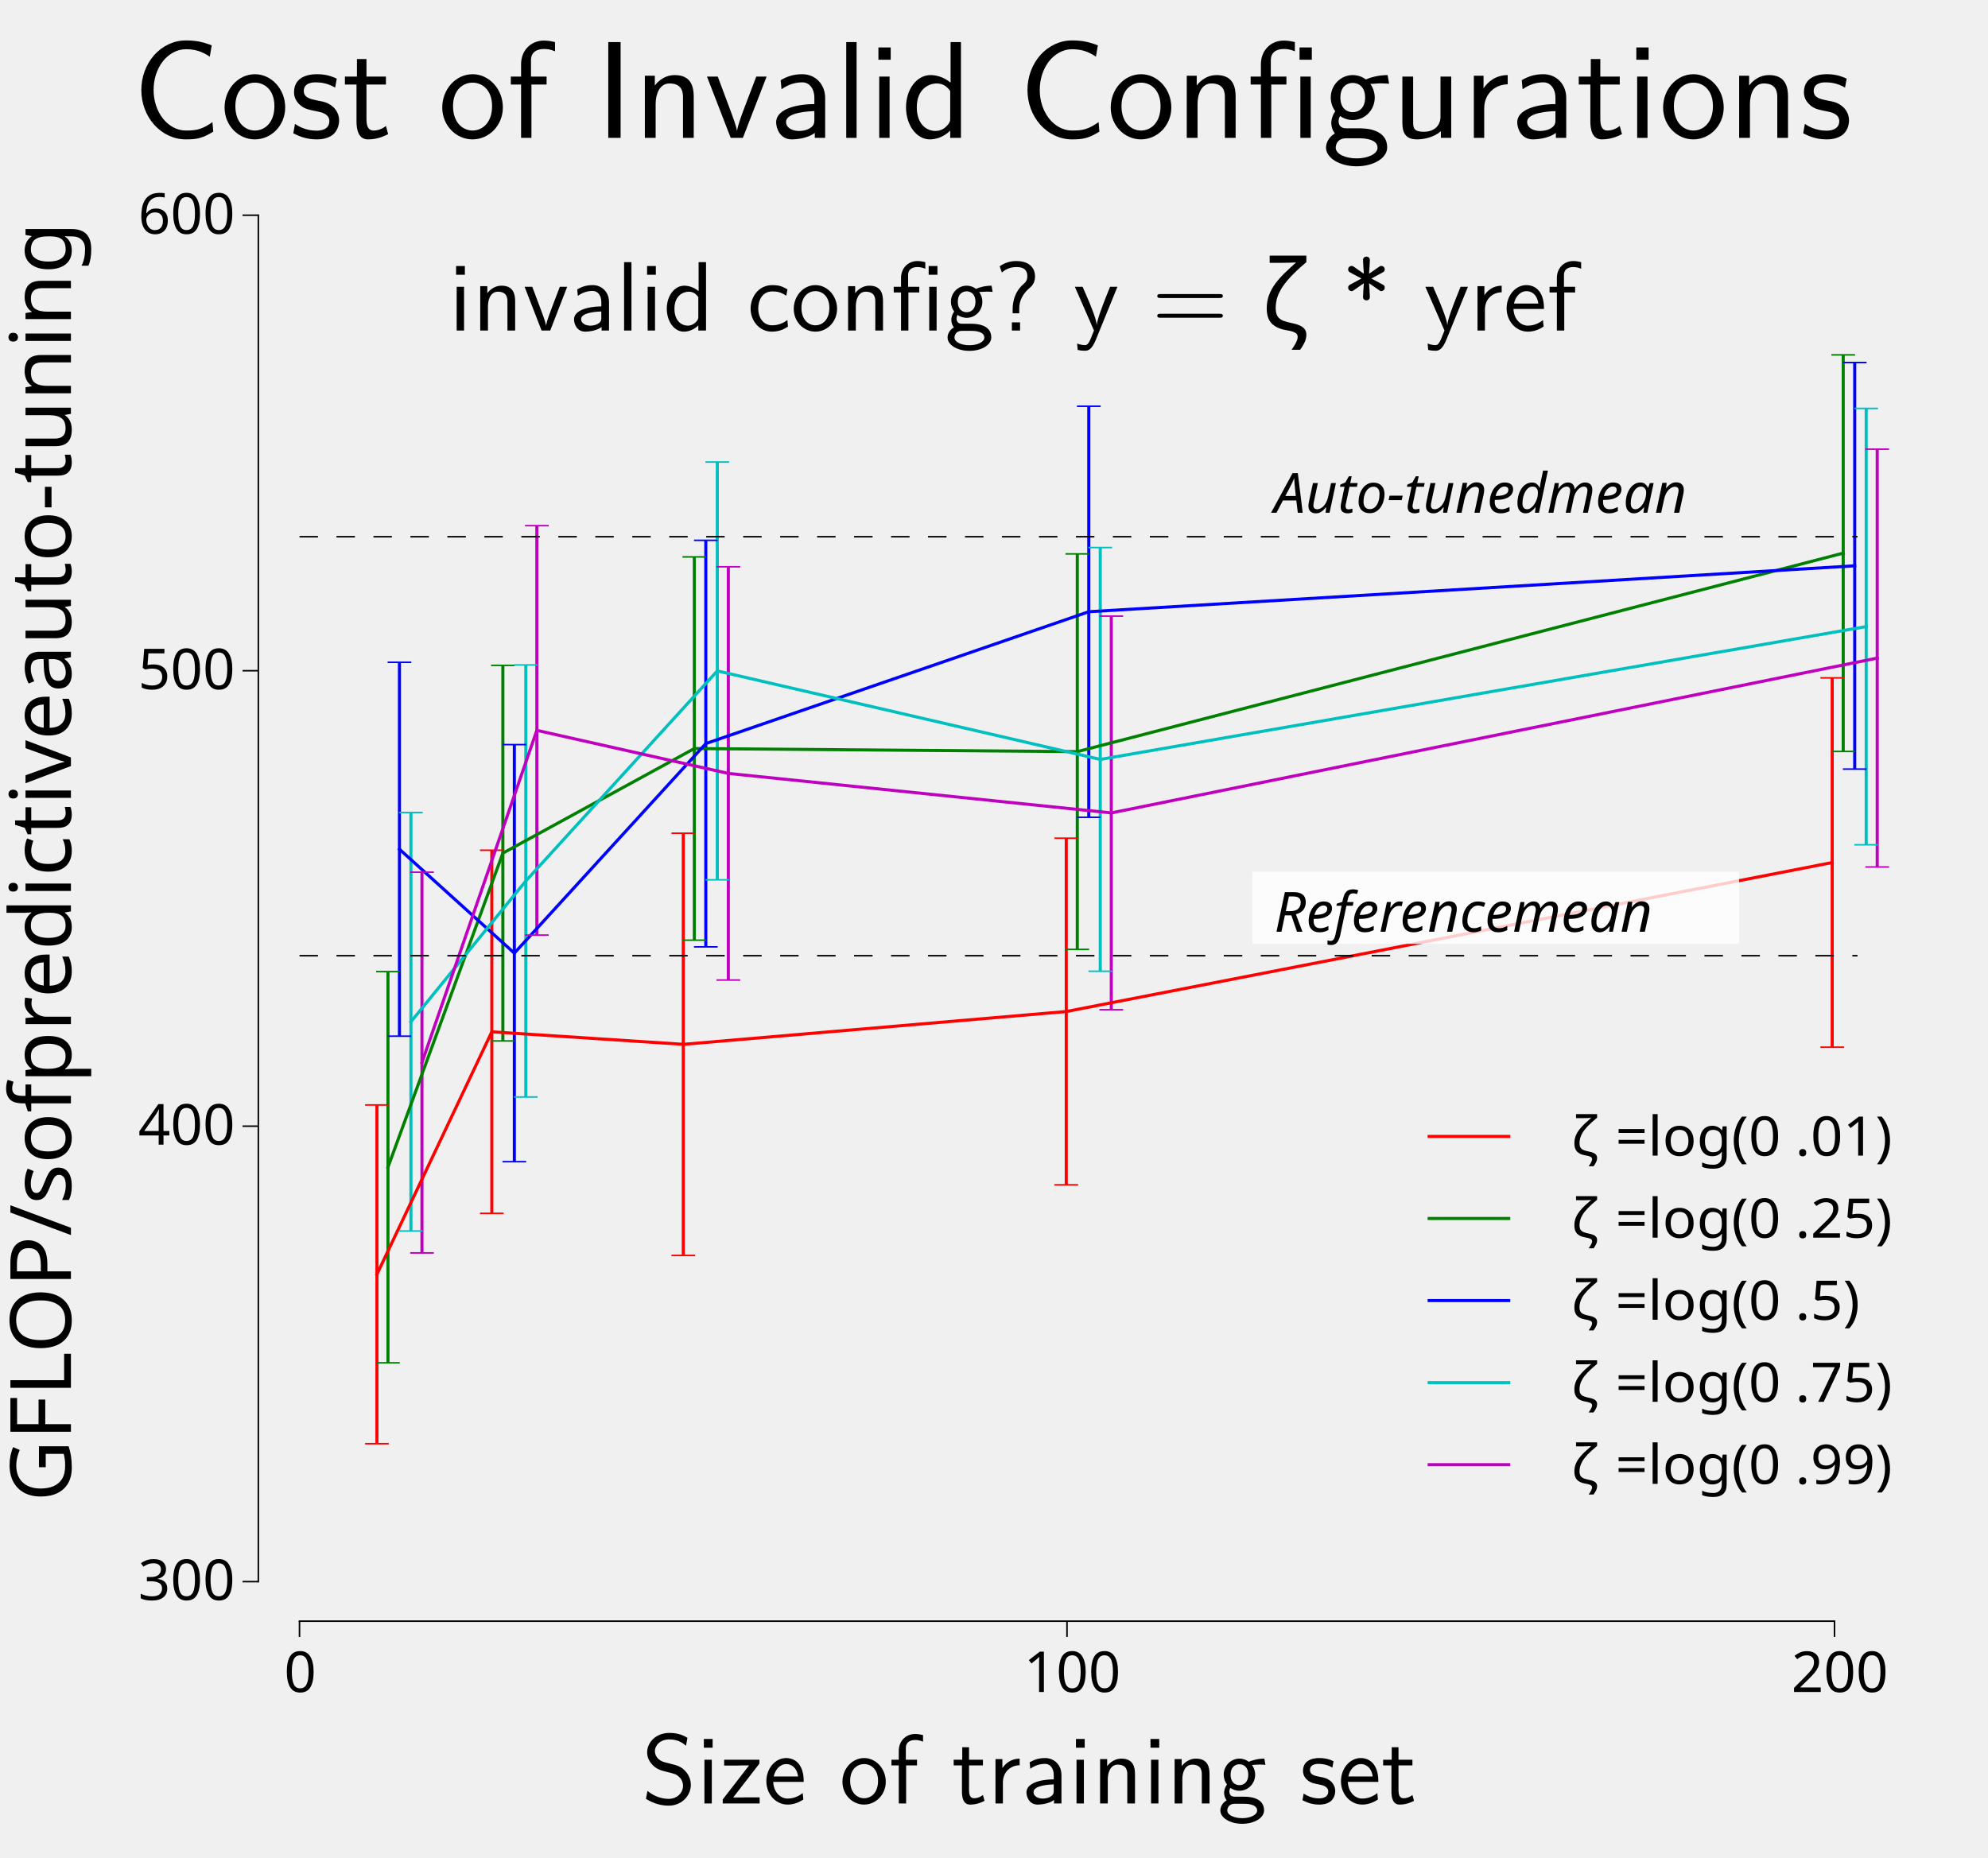
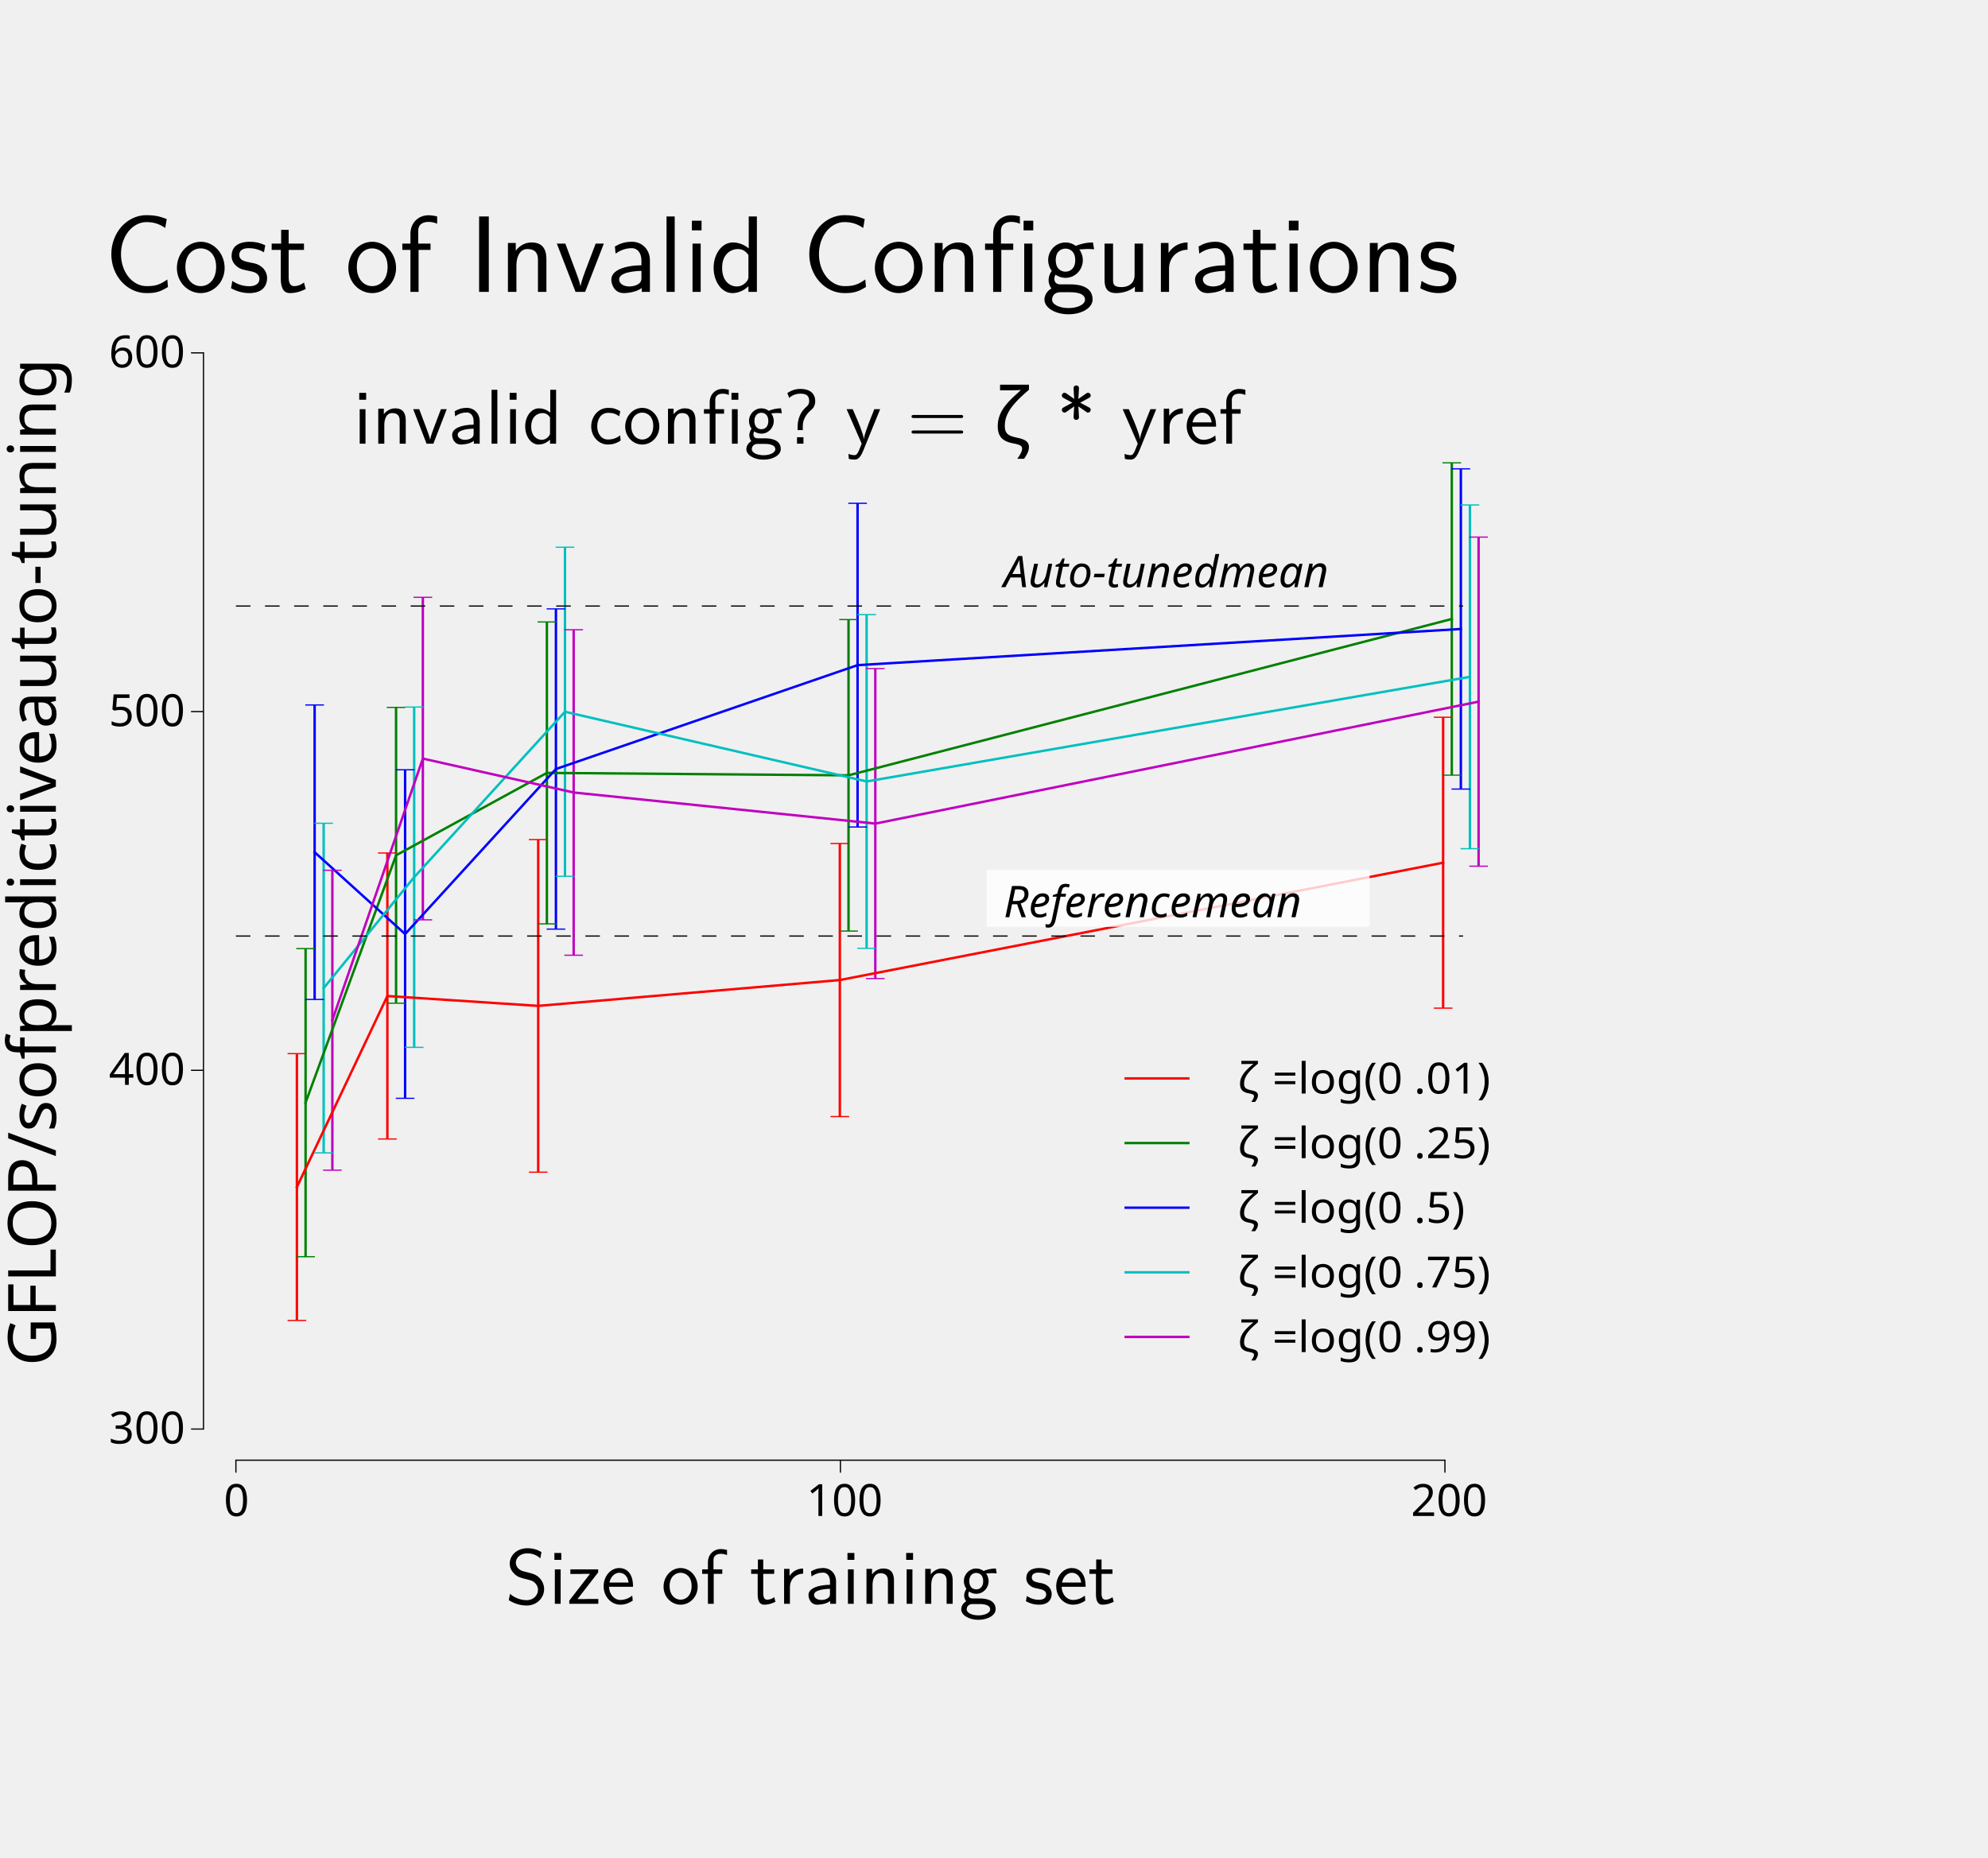
- <svg xmlns="http://www.w3.org/2000/svg" id="svg2" version="1.1" width="806.55" height="753.685" xml:space="preserve">
+ <svg xmlns="http://www.w3.org/2000/svg" id="svg2" version="1.1" width="806.55" height="753.685" viewBox="0 0 1024 768" xml:space="preserve">
  <defs id="defs6">
    <clipPath clipPathUnits="userSpaceOnUse" id="clipPath436">
      <path d="m 0,602.948 645.24,0 L 645.24,0 0,0 0,602.948 z" id="path438" />
    </clipPath>
    <clipPath clipPathUnits="userSpaceOnUse" id="clipPath484">
      <path d="m 0,602.948 645.24,0 L 645.24,0 0,0 0,602.948 z" id="path486" />
    </clipPath>
    <clipPath clipPathUnits="userSpaceOnUse" id="clipPath540">
      <path d="m 0,602.948 645.24,0 L 645.24,0 0,0 0,602.948 z" id="path542" />
    </clipPath>
    <clipPath clipPathUnits="userSpaceOnUse" id="clipPath548">
      <path d="m 406.463,347.176 158,0 0,-23.499 -158,0 0,23.499 z" id="path550" />
    </clipPath>
    <clipPath clipPathUnits="userSpaceOnUse" id="clipPath566">
      <path d="m 0,602.948 645.24,0 L 645.24,0 0,0 0,602.948 z" id="path568" />
    </clipPath>
  </defs>
  <g id="g10" transform="matrix(1.25,0,0,-1.25,0,753.685)">
    <g id="g12" transform="translate(122.3394,134.2756)">
      <path d="M 0,0 0,109.962" style="fill:none;stroke:#ff0000;stroke-width:1;stroke-linecap:butt;stroke-linejoin:round;stroke-miterlimit:10;stroke-opacity:1;stroke-dasharray:none" id="path14" />
    </g>
    <g id="g16" transform="translate(159.6279,209.048)">
      <path d="M 0,0 0,117.883" style="fill:none;stroke:#ff0000;stroke-width:1;stroke-linecap:butt;stroke-linejoin:round;stroke-miterlimit:10;stroke-opacity:1;stroke-dasharray:none" id="path18" />
    </g>
    <g id="g20" transform="translate(221.7773,195.3811)">
      <path d="M 0,0 0,137.075" style="fill:none;stroke:#ff0000;stroke-width:1;stroke-linecap:butt;stroke-linejoin:round;stroke-miterlimit:10;stroke-opacity:1;stroke-dasharray:none" id="path22" />
    </g>
    <g id="g24" transform="translate(346.0752,218.3)">
      <path d="M 0,0 0,112.542" style="fill:none;stroke:#ff0000;stroke-width:1;stroke-linecap:butt;stroke-linejoin:round;stroke-miterlimit:10;stroke-opacity:1;stroke-dasharray:none" id="path26" />
    </g>
    <g id="g28" transform="translate(594.668,262.9865)">
      <path d="M 0,0 0,119.894" style="fill:none;stroke:#ff0000;stroke-width:1;stroke-linecap:butt;stroke-linejoin:round;stroke-miterlimit:10;stroke-opacity:1;stroke-dasharray:none" id="path30" />
    </g>
    <g id="g32" transform="translate(125.9194,160.5334)">
      <path d="M 0,0 0,126.995" style="fill:none;stroke:#008000;stroke-width:1;stroke-linecap:butt;stroke-linejoin:round;stroke-miterlimit:10;stroke-opacity:1;stroke-dasharray:none" id="path34" />
    </g>
    <g id="g36" transform="translate(163.209,265.0217)">
      <path d="M 0,0 0,121.922" style="fill:none;stroke:#008000;stroke-width:1;stroke-linecap:butt;stroke-linejoin:round;stroke-miterlimit:10;stroke-opacity:1;stroke-dasharray:none" id="path38" />
    </g>
    <g id="g40" transform="translate(225.3555,297.7287)">
      <path d="M 0,0 0,124.432" style="fill:none;stroke:#008000;stroke-width:1;stroke-linecap:butt;stroke-linejoin:round;stroke-miterlimit:10;stroke-opacity:1;stroke-dasharray:none" id="path42" />
    </g>
    <g id="g44" transform="translate(349.6533,294.7463)">
      <path d="M 0,0 0,128.392" style="fill:none;stroke:#008000;stroke-width:1;stroke-linecap:butt;stroke-linejoin:round;stroke-miterlimit:10;stroke-opacity:1;stroke-dasharray:none" id="path46" />
    </g>
    <g id="g48" transform="translate(598.248,359.0119)">
      <path d="M 0,0 0,128.737" style="fill:none;stroke:#008000;stroke-width:1;stroke-linecap:butt;stroke-linejoin:round;stroke-miterlimit:10;stroke-opacity:1;stroke-dasharray:none" id="path50" />
    </g>
    <g id="g52" transform="translate(129.6499,266.5773)">
      <path d="M 0,0 0,121.365" style="fill:none;stroke:#0000ff;stroke-width:1;stroke-linecap:butt;stroke-linejoin:round;stroke-miterlimit:10;stroke-opacity:1;stroke-dasharray:none" id="path54" />
    </g>
    <g id="g56" transform="translate(166.9365,225.8225)">
      <path d="M 0,0 0,135.405" style="fill:none;stroke:#0000ff;stroke-width:1;stroke-linecap:butt;stroke-linejoin:round;stroke-miterlimit:10;stroke-opacity:1;stroke-dasharray:none" id="path58" />
    </g>
    <g id="g60" transform="translate(229.085,295.5676)">
      <path d="M 0,0 0,131.976" style="fill:none;stroke:#0000ff;stroke-width:1;stroke-linecap:butt;stroke-linejoin:round;stroke-miterlimit:10;stroke-opacity:1;stroke-dasharray:none" id="path62" />
    </g>
    <g id="g64" transform="translate(353.3828,337.6398)">
      <path d="M 0,0 0,133.437" style="fill:none;stroke:#0000ff;stroke-width:1;stroke-linecap:butt;stroke-linejoin:round;stroke-miterlimit:10;stroke-opacity:1;stroke-dasharray:none" id="path66" />
    </g>
    <g id="g68" transform="translate(601.9785,353.2727)">
      <path d="M 0,0 0,131.986" style="fill:none;stroke:#0000ff;stroke-width:1;stroke-linecap:butt;stroke-linejoin:round;stroke-miterlimit:10;stroke-opacity:1;stroke-dasharray:none" id="path70" />
    </g>
    <g id="g72" transform="translate(133.3755,203.3234)">
      <path d="M 0,0 0,135.856" style="fill:none;stroke:#00bfbf;stroke-width:1;stroke-linecap:butt;stroke-linejoin:round;stroke-miterlimit:10;stroke-opacity:1;stroke-dasharray:none" id="path74" />
    </g>
    <g id="g76" transform="translate(170.665,246.8313)">
      <path d="M 0,0 0,140.254" style="fill:none;stroke:#00bfbf;stroke-width:1;stroke-linecap:butt;stroke-linejoin:round;stroke-miterlimit:10;stroke-opacity:1;stroke-dasharray:none" id="path78" />
    </g>
    <g id="g80" transform="translate(232.8125,317.3332)">
      <path d="M 0,0 0,135.626" style="fill:none;stroke:#00bfbf;stroke-width:1;stroke-linecap:butt;stroke-linejoin:round;stroke-miterlimit:10;stroke-opacity:1;stroke-dasharray:none" id="path82" />
    </g>
    <g id="g84" transform="translate(357.1113,287.6428)">
      <path d="M 0,0 0,137.553" style="fill:none;stroke:#00bfbf;stroke-width:1;stroke-linecap:butt;stroke-linejoin:round;stroke-miterlimit:10;stroke-opacity:1;stroke-dasharray:none" id="path86" />
    </g>
    <g id="g88" transform="translate(605.707,328.7014)">
      <path d="M 0,0 0,141.669" style="fill:none;stroke:#00bfbf;stroke-width:1;stroke-linecap:butt;stroke-linejoin:round;stroke-miterlimit:10;stroke-opacity:1;stroke-dasharray:none" id="path90" />
    </g>
    <g id="g92" transform="translate(136.9565,196.2063)">
      <path d="M 0,0 0,123.605" style="fill:none;stroke:#bf00bf;stroke-width:1;stroke-linecap:butt;stroke-linejoin:round;stroke-miterlimit:10;stroke-opacity:1;stroke-dasharray:none" id="path94" />
    </g>
    <g id="g96" transform="translate(174.2441,299.385)">
      <path d="M 0,0 0,132.921" style="fill:none;stroke:#bf00bf;stroke-width:1;stroke-linecap:butt;stroke-linejoin:round;stroke-miterlimit:10;stroke-opacity:1;stroke-dasharray:none" id="path98" />
    </g>
    <g id="g100" transform="translate(236.3936,284.7941)">
      <path d="M 0,0 0,134.152" style="fill:none;stroke:#bf00bf;stroke-width:1;stroke-linecap:butt;stroke-linejoin:round;stroke-miterlimit:10;stroke-opacity:1;stroke-dasharray:none" id="path102" />
    </g>
    <g id="g104" transform="translate(360.6924,275.1652)">
      <path d="M 0,0 0,127.771" style="fill:none;stroke:#bf00bf;stroke-width:1;stroke-linecap:butt;stroke-linejoin:round;stroke-miterlimit:10;stroke-opacity:1;stroke-dasharray:none" id="path106" />
    </g>
    <g id="g108" transform="translate(609.2871,321.4934)">
      <path d="M 0,0 0,135.633" style="fill:none;stroke:#bf00bf;stroke-width:1;stroke-linecap:butt;stroke-linejoin:round;stroke-miterlimit:10;stroke-opacity:1;stroke-dasharray:none" id="path110" />
    </g>
    <g id="g112" transform="translate(126.1812,134.2756)">
      <path d="M 0,0 -7.685,0" style="fill:none;stroke:#ff0000;stroke-width:0.5;stroke-linecap:butt;stroke-linejoin:round;stroke-miterlimit:10;stroke-opacity:1;stroke-dasharray:none" id="path114" />
    </g>
    <g id="g116" transform="translate(163.4717,209.048)">
      <path d="M 0,0 -7.687,0" style="fill:none;stroke:#ff0000;stroke-width:0.5;stroke-linecap:butt;stroke-linejoin:round;stroke-miterlimit:10;stroke-opacity:1;stroke-dasharray:none" id="path118" />
    </g>
    <g id="g120" transform="translate(225.6182,195.3811)">
      <path d="M 0,0 -7.684,0" style="fill:none;stroke:#ff0000;stroke-width:0.5;stroke-linecap:butt;stroke-linejoin:round;stroke-miterlimit:10;stroke-opacity:1;stroke-dasharray:none" id="path122" />
    </g>
    <g id="g124" transform="translate(349.917,218.3)">
      <path d="M 0,0 -7.686,0" style="fill:none;stroke:#ff0000;stroke-width:0.5;stroke-linecap:butt;stroke-linejoin:round;stroke-miterlimit:10;stroke-opacity:1;stroke-dasharray:none" id="path126" />
    </g>
    <g id="g128" transform="translate(598.5117,262.9865)">
      <path d="M 0,0 -7.684,0" style="fill:none;stroke:#ff0000;stroke-width:0.5;stroke-linecap:butt;stroke-linejoin:round;stroke-miterlimit:10;stroke-opacity:1;stroke-dasharray:none" id="path130" />
    </g>
    <g id="g132" transform="translate(126.1812,244.2375)">
      <path d="M 0,0 -7.685,0" style="fill:none;stroke:#ff0000;stroke-width:0.5;stroke-linecap:butt;stroke-linejoin:round;stroke-miterlimit:10;stroke-opacity:1;stroke-dasharray:none" id="path134" />
    </g>
    <g id="g136" transform="translate(163.4717,326.9309)">
      <path d="M 0,0 -7.687,0" style="fill:none;stroke:#ff0000;stroke-width:0.5;stroke-linecap:butt;stroke-linejoin:round;stroke-miterlimit:10;stroke-opacity:1;stroke-dasharray:none" id="path138" />
    </g>
    <g id="g140" transform="translate(225.6182,332.4563)">
      <path d="M 0,0 -7.684,0" style="fill:none;stroke:#ff0000;stroke-width:0.5;stroke-linecap:butt;stroke-linejoin:round;stroke-miterlimit:10;stroke-opacity:1;stroke-dasharray:none" id="path142" />
    </g>
    <g id="g144" transform="translate(349.917,330.842)">
      <path d="M 0,0 -7.686,0" style="fill:none;stroke:#ff0000;stroke-width:0.5;stroke-linecap:butt;stroke-linejoin:round;stroke-miterlimit:10;stroke-opacity:1;stroke-dasharray:none" id="path146" />
    </g>
    <g id="g148" transform="translate(598.5117,382.8801)">
      <path d="M 0,0 -7.684,0" style="fill:none;stroke:#ff0000;stroke-width:0.5;stroke-linecap:butt;stroke-linejoin:round;stroke-miterlimit:10;stroke-opacity:1;stroke-dasharray:none" id="path150" />
    </g>
    <g id="g152" transform="translate(122.3394,189.2551)">
      <path d="M 0,0 37.289,78.733 99.438,74.664 223.736,85.316 472.329,133.68" style="fill:none;stroke:#ff0000;stroke-width:1;stroke-linecap:square;stroke-linejoin:round;stroke-miterlimit:10;stroke-opacity:1;stroke-dasharray:none" id="path154" />
    </g>
    <g id="g156" transform="translate(129.7622,160.5334)">
      <path d="M 0,0 -7.686,0" style="fill:none;stroke:#008000;stroke-width:0.5;stroke-linecap:butt;stroke-linejoin:round;stroke-miterlimit:10;stroke-opacity:1;stroke-dasharray:none" id="path158" />
    </g>
    <g id="g160" transform="translate(167.0518,265.0217)">
      <path d="M 0,0 -7.686,0" style="fill:none;stroke:#008000;stroke-width:0.5;stroke-linecap:butt;stroke-linejoin:round;stroke-miterlimit:10;stroke-opacity:1;stroke-dasharray:none" id="path162" />
    </g>
    <g id="g164" transform="translate(229.1982,297.7287)">
      <path d="M 0,0 -7.685,0" style="fill:none;stroke:#008000;stroke-width:0.5;stroke-linecap:butt;stroke-linejoin:round;stroke-miterlimit:10;stroke-opacity:1;stroke-dasharray:none" id="path166" />
    </g>
    <g id="g168" transform="translate(353.498,294.7463)">
      <path d="M 0,0 -7.688,0" style="fill:none;stroke:#008000;stroke-width:0.5;stroke-linecap:butt;stroke-linejoin:round;stroke-miterlimit:10;stroke-opacity:1;stroke-dasharray:none" id="path170" />
    </g>
    <g id="g172" transform="translate(602.0918,359.0119)">
      <path d="M 0,0 -7.688,0" style="fill:none;stroke:#008000;stroke-width:0.5;stroke-linecap:butt;stroke-linejoin:round;stroke-miterlimit:10;stroke-opacity:1;stroke-dasharray:none" id="path174" />
    </g>
    <g id="g176" transform="translate(129.7622,287.5285)">
      <path d="M 0,0 -7.686,0" style="fill:none;stroke:#008000;stroke-width:0.5;stroke-linecap:butt;stroke-linejoin:round;stroke-miterlimit:10;stroke-opacity:1;stroke-dasharray:none" id="path178" />
    </g>
    <g id="g180" transform="translate(167.0518,386.9436)">
      <path d="M 0,0 -7.686,0" style="fill:none;stroke:#008000;stroke-width:0.5;stroke-linecap:butt;stroke-linejoin:round;stroke-miterlimit:10;stroke-opacity:1;stroke-dasharray:none" id="path182" />
    </g>
    <g id="g184" transform="translate(229.1982,422.1604)">
      <path d="M 0,0 -7.685,0" style="fill:none;stroke:#008000;stroke-width:0.5;stroke-linecap:butt;stroke-linejoin:round;stroke-miterlimit:10;stroke-opacity:1;stroke-dasharray:none" id="path186" />
    </g>
    <g id="g188" transform="translate(353.498,423.1379)">
      <path d="M 0,0 -7.688,0" style="fill:none;stroke:#008000;stroke-width:0.5;stroke-linecap:butt;stroke-linejoin:round;stroke-miterlimit:10;stroke-opacity:1;stroke-dasharray:none" id="path190" />
    </g>
    <g id="g192" transform="translate(602.0918,487.7492)">
      <path d="M 0,0 -7.688,0" style="fill:none;stroke:#008000;stroke-width:0.5;stroke-linecap:butt;stroke-linejoin:round;stroke-miterlimit:10;stroke-opacity:1;stroke-dasharray:none" id="path194" />
    </g>
    <g id="g196" transform="translate(125.9194,224.0324)">
      <path d="m 0,0 37.29,101.949 62.146,33.962 124.298,-1.001 248.595,64.44" style="fill:none;stroke:#008000;stroke-width:1;stroke-linecap:square;stroke-linejoin:round;stroke-miterlimit:10;stroke-opacity:1;stroke-dasharray:none" id="path198" />
    </g>
    <g id="g200" transform="translate(133.4927,266.5773)">
      <path d="M 0,0 -7.686,0" style="fill:none;stroke:#0000ff;stroke-width:0.5;stroke-linecap:butt;stroke-linejoin:round;stroke-miterlimit:10;stroke-opacity:1;stroke-dasharray:none" id="path202" />
    </g>
    <g id="g204" transform="translate(170.7783,225.8225)">
      <path d="M 0,0 -7.683,0" style="fill:none;stroke:#0000ff;stroke-width:0.5;stroke-linecap:butt;stroke-linejoin:round;stroke-miterlimit:10;stroke-opacity:1;stroke-dasharray:none" id="path206" />
    </g>
    <g id="g208" transform="translate(232.9287,295.5676)">
      <path d="M 0,0 -7.685,0" style="fill:none;stroke:#0000ff;stroke-width:0.5;stroke-linecap:butt;stroke-linejoin:round;stroke-miterlimit:10;stroke-opacity:1;stroke-dasharray:none" id="path210" />
    </g>
    <g id="g212" transform="translate(357.2256,337.6398)">
      <path d="M 0,0 -7.686,0" style="fill:none;stroke:#0000ff;stroke-width:0.5;stroke-linecap:butt;stroke-linejoin:round;stroke-miterlimit:10;stroke-opacity:1;stroke-dasharray:none" id="path214" />
    </g>
    <g id="g216" transform="translate(605.8223,353.2727)">
      <path d="M 0,0 -7.688,0" style="fill:none;stroke:#0000ff;stroke-width:0.5;stroke-linecap:butt;stroke-linejoin:round;stroke-miterlimit:10;stroke-opacity:1;stroke-dasharray:none" id="path218" />
    </g>
    <g id="g220" transform="translate(133.4927,387.9426)">
      <path d="M 0,0 -7.686,0" style="fill:none;stroke:#0000ff;stroke-width:0.5;stroke-linecap:butt;stroke-linejoin:round;stroke-miterlimit:10;stroke-opacity:1;stroke-dasharray:none" id="path222" />
    </g>
    <g id="g224" transform="translate(170.7783,361.2277)">
      <path d="M 0,0 -7.683,0" style="fill:none;stroke:#0000ff;stroke-width:0.5;stroke-linecap:butt;stroke-linejoin:round;stroke-miterlimit:10;stroke-opacity:1;stroke-dasharray:none" id="path226" />
    </g>
    <g id="g228" transform="translate(232.9287,427.5432)">
      <path d="M 0,0 -7.685,0" style="fill:none;stroke:#0000ff;stroke-width:0.5;stroke-linecap:butt;stroke-linejoin:round;stroke-miterlimit:10;stroke-opacity:1;stroke-dasharray:none" id="path230" />
    </g>
    <g id="g232" transform="translate(357.2256,471.0764)">
      <path d="M 0,0 -7.686,0" style="fill:none;stroke:#0000ff;stroke-width:0.5;stroke-linecap:butt;stroke-linejoin:round;stroke-miterlimit:10;stroke-opacity:1;stroke-dasharray:none" id="path234" />
    </g>
    <g id="g236" transform="translate(605.8223,485.259)">
      <path d="M 0,0 -7.688,0" style="fill:none;stroke:#0000ff;stroke-width:0.5;stroke-linecap:butt;stroke-linejoin:round;stroke-miterlimit:10;stroke-opacity:1;stroke-dasharray:none" id="path238" />
    </g>
    <g id="g240" transform="translate(129.6499,327.2609)">
      <path d="M 0,0 37.287,-33.736 99.435,34.295 223.733,77.097 472.329,92.004" style="fill:none;stroke:#0000ff;stroke-width:1;stroke-linecap:square;stroke-linejoin:round;stroke-miterlimit:10;stroke-opacity:1;stroke-dasharray:none" id="path242" />
    </g>
    <g id="g244" transform="translate(137.2192,203.3234)">
      <path d="M 0,0 -7.686,0" style="fill:none;stroke:#00bfbf;stroke-width:0.5;stroke-linecap:butt;stroke-linejoin:round;stroke-miterlimit:10;stroke-opacity:1;stroke-dasharray:none" id="path246" />
    </g>
    <g id="g248" transform="translate(174.5068,246.8313)">
      <path d="M 0,0 -7.685,0" style="fill:none;stroke:#00bfbf;stroke-width:0.5;stroke-linecap:butt;stroke-linejoin:round;stroke-miterlimit:10;stroke-opacity:1;stroke-dasharray:none" id="path250" />
    </g>
    <g id="g252" transform="translate(236.6572,317.3332)">
      <path d="M 0,0 -7.688,0" style="fill:none;stroke:#00bfbf;stroke-width:0.5;stroke-linecap:butt;stroke-linejoin:round;stroke-miterlimit:10;stroke-opacity:1;stroke-dasharray:none" id="path254" />
    </g>
    <g id="g256" transform="translate(360.9531,287.6428)">
      <path d="M 0,0 -7.686,0" style="fill:none;stroke:#00bfbf;stroke-width:0.5;stroke-linecap:butt;stroke-linejoin:round;stroke-miterlimit:10;stroke-opacity:1;stroke-dasharray:none" id="path258" />
    </g>
    <g id="g260" transform="translate(609.5488,328.7014)">
      <path d="M 0,0 -7.684,0" style="fill:none;stroke:#00bfbf;stroke-width:0.5;stroke-linecap:butt;stroke-linejoin:round;stroke-miterlimit:10;stroke-opacity:1;stroke-dasharray:none" id="path262" />
    </g>
    <g id="g264" transform="translate(137.2192,339.1799)">
      <path d="M 0,0 -7.686,0" style="fill:none;stroke:#00bfbf;stroke-width:0.5;stroke-linecap:butt;stroke-linejoin:round;stroke-miterlimit:10;stroke-opacity:1;stroke-dasharray:none" id="path266" />
    </g>
    <g id="g268" transform="translate(174.5068,387.0852)">
      <path d="M 0,0 -7.685,0" style="fill:none;stroke:#00bfbf;stroke-width:0.5;stroke-linecap:butt;stroke-linejoin:round;stroke-miterlimit:10;stroke-opacity:1;stroke-dasharray:none" id="path270" />
    </g>
    <g id="g272" transform="translate(236.6572,452.9592)">
      <path d="M 0,0 -7.688,0" style="fill:none;stroke:#00bfbf;stroke-width:0.5;stroke-linecap:butt;stroke-linejoin:round;stroke-miterlimit:10;stroke-opacity:1;stroke-dasharray:none" id="path274" />
    </g>
    <g id="g276" transform="translate(360.9531,425.1955)">
      <path d="M 0,0 -7.686,0" style="fill:none;stroke:#00bfbf;stroke-width:0.5;stroke-linecap:butt;stroke-linejoin:round;stroke-miterlimit:10;stroke-opacity:1;stroke-dasharray:none" id="path278" />
    </g>
    <g id="g280" transform="translate(609.5488,470.3703)">
      <path d="M 0,0 -7.684,0" style="fill:none;stroke:#00bfbf;stroke-width:0.5;stroke-linecap:butt;stroke-linejoin:round;stroke-miterlimit:10;stroke-opacity:1;stroke-dasharray:none" id="path282" />
    </g>
    <g id="g284" transform="translate(133.3755,271.2502)">
      <path d="m 0,0 37.29,45.708 62.147,68.188 124.299,-28.729 248.596,43.119" style="fill:none;stroke:#00bfbf;stroke-width:1;stroke-linecap:square;stroke-linejoin:round;stroke-miterlimit:10;stroke-opacity:1;stroke-dasharray:none" id="path286" />
    </g>
    <g id="g288" transform="translate(140.7974,196.2063)">
      <path d="M 0,0 -7.685,0" style="fill:none;stroke:#bf00bf;stroke-width:0.5;stroke-linecap:butt;stroke-linejoin:round;stroke-miterlimit:10;stroke-opacity:1;stroke-dasharray:none" id="path290" />
    </g>
    <g id="g292" transform="translate(178.0869,299.385)">
      <path d="M 0,0 -7.685,0" style="fill:none;stroke:#bf00bf;stroke-width:0.5;stroke-linecap:butt;stroke-linejoin:round;stroke-miterlimit:10;stroke-opacity:1;stroke-dasharray:none" id="path294" />
    </g>
    <g id="g296" transform="translate(240.2363,284.7941)">
      <path d="M 0,0 -7.687,0" style="fill:none;stroke:#bf00bf;stroke-width:0.5;stroke-linecap:butt;stroke-linejoin:round;stroke-miterlimit:10;stroke-opacity:1;stroke-dasharray:none" id="path298" />
    </g>
    <g id="g300" transform="translate(364.5332,275.1652)">
      <path d="M 0,0 -7.684,0" style="fill:none;stroke:#bf00bf;stroke-width:0.5;stroke-linecap:butt;stroke-linejoin:round;stroke-miterlimit:10;stroke-opacity:1;stroke-dasharray:none" id="path302" />
    </g>
    <g id="g304" transform="translate(613.1289,321.4934)">
      <path d="M 0,0 -7.686,0" style="fill:none;stroke:#bf00bf;stroke-width:0.5;stroke-linecap:butt;stroke-linejoin:round;stroke-miterlimit:10;stroke-opacity:1;stroke-dasharray:none" id="path306" />
    </g>
    <g id="g308" transform="translate(140.7974,319.8117)">
      <path d="M 0,0 -7.685,0" style="fill:none;stroke:#bf00bf;stroke-width:0.5;stroke-linecap:butt;stroke-linejoin:round;stroke-miterlimit:10;stroke-opacity:1;stroke-dasharray:none" id="path310" />
    </g>
    <g id="g312" transform="translate(178.0869,432.3059)">
      <path d="M 0,0 -7.685,0" style="fill:none;stroke:#bf00bf;stroke-width:0.5;stroke-linecap:butt;stroke-linejoin:round;stroke-miterlimit:10;stroke-opacity:1;stroke-dasharray:none" id="path314" />
    </g>
    <g id="g316" transform="translate(240.2363,418.9465)">
      <path d="M 0,0 -7.687,0" style="fill:none;stroke:#bf00bf;stroke-width:0.5;stroke-linecap:butt;stroke-linejoin:round;stroke-miterlimit:10;stroke-opacity:1;stroke-dasharray:none" id="path318" />
    </g>
    <g id="g320" transform="translate(364.5332,402.9357)">
      <path d="M 0,0 -7.684,0" style="fill:none;stroke:#bf00bf;stroke-width:0.5;stroke-linecap:butt;stroke-linejoin:round;stroke-miterlimit:10;stroke-opacity:1;stroke-dasharray:none" id="path322" />
    </g>
    <g id="g324" transform="translate(613.1289,457.1262)">
      <path d="M 0,0 -7.686,0" style="fill:none;stroke:#bf00bf;stroke-width:0.5;stroke-linecap:butt;stroke-linejoin:round;stroke-miterlimit:10;stroke-opacity:1;stroke-dasharray:none" id="path326" />
    </g>
    <g id="g328" transform="translate(136.9565,258.01)">
      <path d="M 0,0 37.288,107.834 99.437,93.858 223.736,81.04 472.331,131.301" style="fill:none;stroke:#bf00bf;stroke-width:1;stroke-linecap:square;stroke-linejoin:round;stroke-miterlimit:10;stroke-opacity:1;stroke-dasharray:none" id="path330" />
    </g>
    <g id="g332" transform="translate(463.8613,234.0246)">
      <path d="M 0,0 25.82,0" style="fill:none;stroke:#ff0000;stroke-width:1;stroke-linecap:square;stroke-linejoin:round;stroke-miterlimit:10;stroke-opacity:1;stroke-dasharray:none" id="path334" />
    </g>
    <text transform="scale(1.017817,-0.9824946)" id="text336" x="501.042" y="-231.853" style="font-size:11.79px">
      <tspan style="font-size:18.054px;font-variant:normal;font-weight:normal;font-stretch:normal;writing-mode:lr-tb;fill:#000000;fill-opacity:1;fill-rule:nonzero;stroke:none;font-family:Myriad Pro;-inkscape-font-specification:CMMI12" x="501.042" y="-231.853" id="tspan338">ζ</tspan>
    </text>
    <text transform="scale(1.017817,-0.9824946)" id="text340" x="515.142" y="-231.853" style="font-size:11.79px">
      <tspan style="font-size:18.054px;font-variant:normal;font-weight:normal;font-stretch:normal;writing-mode:lr-tb;fill:#000000;fill-opacity:1;fill-rule:nonzero;stroke:none;font-family:Myriad Pro;-inkscape-font-specification:CMR12" x="515.142 530.903 535.163 545.075 555.401 560.528" y="-231.853" id="tspan342">=log(0</tspan>
    </text>
    <text transform="scale(1.017817,-0.9824946)" id="text344" x="572.444" y="-231.853" style="font-size:11.79px">
      <tspan style="font-size:18.054px;font-variant:normal;font-weight:normal;font-stretch:normal;writing-mode:lr-tb;fill:#000000;fill-opacity:1;fill-rule:nonzero;stroke:none;font-family:Myriad Pro;-inkscape-font-specification:CMMI12" x="572.444" y="-231.853" id="tspan346">.</tspan>
    </text>
    <text transform="scale(1.017817,-0.9824946)" id="text348" x="577.354" y="-231.853" style="font-size:11.79px">
      <tspan style="font-size:18.054px;font-variant:normal;font-weight:normal;font-stretch:normal;writing-mode:lr-tb;fill:#000000;fill-opacity:1;fill-rule:nonzero;stroke:none;font-family:Myriad Pro;-inkscape-font-specification:CMR12" x="577.354 586.616 595.877" y="-231.853" id="tspan350">01)</tspan>
    </text>
    <g id="g352" transform="translate(463.8613,207.384)">
      <path d="M 0,0 25.82,0" style="fill:none;stroke:#008000;stroke-width:1;stroke-linecap:square;stroke-linejoin:round;stroke-miterlimit:10;stroke-opacity:1;stroke-dasharray:none" id="path354" />
    </g>
    <text transform="scale(1.017817,-0.9824946)" id="text356" x="501.042" y="-204.738" style="font-size:11.79px">
      <tspan style="font-size:18.054px;font-variant:normal;font-weight:normal;font-stretch:normal;writing-mode:lr-tb;fill:#000000;fill-opacity:1;fill-rule:nonzero;stroke:none;font-family:Myriad Pro;-inkscape-font-specification:CMMI12" x="501.042" y="-204.738" id="tspan358">ζ</tspan>
    </text>
    <text transform="scale(1.017817,-0.9824946)" id="text360" x="515.142" y="-204.738" style="font-size:11.79px">
      <tspan style="font-size:18.054px;font-variant:normal;font-weight:normal;font-stretch:normal;writing-mode:lr-tb;fill:#000000;fill-opacity:1;fill-rule:nonzero;stroke:none;font-family:Myriad Pro;-inkscape-font-specification:CMR12" x="515.142 530.903 535.163 545.075 555.401 560.528" y="-204.738" id="tspan362">=log(0</tspan>
    </text>
    <text transform="scale(1.017817,-0.9824946)" id="text364" x="572.444" y="-204.738" style="font-size:11.79px">
      <tspan style="font-size:18.054px;font-variant:normal;font-weight:normal;font-stretch:normal;writing-mode:lr-tb;fill:#000000;fill-opacity:1;fill-rule:nonzero;stroke:none;font-family:Myriad Pro;-inkscape-font-specification:CMMI12" x="572.444" y="-204.738" id="tspan366">.</tspan>
    </text>
    <text transform="scale(1.017817,-0.9824946)" id="text368" x="577.354" y="-204.738" style="font-size:11.79px">
      <tspan style="font-size:18.054px;font-variant:normal;font-weight:normal;font-stretch:normal;writing-mode:lr-tb;fill:#000000;fill-opacity:1;fill-rule:nonzero;stroke:none;font-family:Myriad Pro;-inkscape-font-specification:CMR12" x="577.354 586.616 595.877" y="-204.738" id="tspan370">25)</tspan>
    </text>
    <g id="g372" transform="translate(463.8613,180.7443)">
      <path d="M 0,0 25.82,0" style="fill:none;stroke:#0000ff;stroke-width:1;stroke-linecap:square;stroke-linejoin:round;stroke-miterlimit:10;stroke-opacity:1;stroke-dasharray:none" id="path374" />
    </g>
    <text transform="scale(1.017817,-0.9824946)" id="text376" x="501.042" y="-177.624" style="font-size:11.79px">
      <tspan style="font-size:18.054px;font-variant:normal;font-weight:normal;font-stretch:normal;writing-mode:lr-tb;fill:#000000;fill-opacity:1;fill-rule:nonzero;stroke:none;font-family:Myriad Pro;-inkscape-font-specification:CMMI12" x="501.042" y="-177.624" id="tspan378">ζ</tspan>
    </text>
    <text transform="scale(1.017817,-0.9824946)" id="text380" x="515.142" y="-177.624" style="font-size:11.79px">
      <tspan style="font-size:18.054px;font-variant:normal;font-weight:normal;font-stretch:normal;writing-mode:lr-tb;fill:#000000;fill-opacity:1;fill-rule:nonzero;stroke:none;font-family:Myriad Pro;-inkscape-font-specification:CMR12" x="515.142 530.903 535.163 545.075 555.401 560.528" y="-177.624" id="tspan382">=log(0</tspan>
    </text>
    <text transform="scale(1.017817,-0.9824946)" id="text384" x="572.444" y="-177.624" style="font-size:11.79px">
      <tspan style="font-size:18.054px;font-variant:normal;font-weight:normal;font-stretch:normal;writing-mode:lr-tb;fill:#000000;fill-opacity:1;fill-rule:nonzero;stroke:none;font-family:Myriad Pro;-inkscape-font-specification:CMMI12" x="572.444" y="-177.624" id="tspan386">.</tspan>
    </text>
    <text transform="scale(1.017817,-0.9824946)" id="text388" x="577.354" y="-177.624" style="font-size:11.79px">
      <tspan style="font-size:18.054px;font-variant:normal;font-weight:normal;font-stretch:normal;writing-mode:lr-tb;fill:#000000;fill-opacity:1;fill-rule:nonzero;stroke:none;font-family:Myriad Pro;-inkscape-font-specification:CMR12" x="577.354 586.616" y="-177.624" id="tspan390">5)</tspan>
    </text>
    <g id="g392" transform="translate(463.8613,154.1057)">
      <path d="M 0,0 25.82,0" style="fill:none;stroke:#00bfbf;stroke-width:1;stroke-linecap:square;stroke-linejoin:round;stroke-miterlimit:10;stroke-opacity:1;stroke-dasharray:none" id="path394" />
    </g>
    <text transform="scale(1.017817,-0.9824946)" id="text396" x="501.042" y="-150.509" style="font-size:11.79px">
      <tspan style="font-size:18.054px;font-variant:normal;font-weight:normal;font-stretch:normal;writing-mode:lr-tb;fill:#000000;fill-opacity:1;fill-rule:nonzero;stroke:none;font-family:Myriad Pro;-inkscape-font-specification:CMMI12" x="501.042" y="-150.509" id="tspan398">ζ</tspan>
    </text>
    <text transform="scale(1.017817,-0.9824946)" id="text400" x="515.142" y="-150.509" style="font-size:11.79px">
      <tspan style="font-size:18.054px;font-variant:normal;font-weight:normal;font-stretch:normal;writing-mode:lr-tb;fill:#000000;fill-opacity:1;fill-rule:nonzero;stroke:none;font-family:Myriad Pro;-inkscape-font-specification:CMR12" x="515.142 530.903 535.163 545.075 555.401 560.528" y="-150.509" id="tspan402">=log(0</tspan>
    </text>
    <text transform="scale(1.017817,-0.9824946)" id="text404" x="572.444" y="-150.509" style="font-size:11.79px">
      <tspan style="font-size:18.054px;font-variant:normal;font-weight:normal;font-stretch:normal;writing-mode:lr-tb;fill:#000000;fill-opacity:1;fill-rule:nonzero;stroke:none;font-family:Myriad Pro;-inkscape-font-specification:CMMI12" x="572.444" y="-150.509" id="tspan406">.</tspan>
    </text>
    <text transform="scale(1.017817,-0.9824946)" id="text408" x="577.354" y="-150.509" style="font-size:11.79px">
      <tspan style="font-size:18.054px;font-variant:normal;font-weight:normal;font-stretch:normal;writing-mode:lr-tb;fill:#000000;fill-opacity:1;fill-rule:nonzero;stroke:none;font-family:Myriad Pro;-inkscape-font-specification:CMR12" x="577.354 586.616 595.877" y="-150.509" id="tspan410">75)</tspan>
    </text>
    <g id="g412" transform="translate(463.8613,127.467)">
      <path d="M 0,0 25.82,0" style="fill:none;stroke:#bf00bf;stroke-width:1;stroke-linecap:square;stroke-linejoin:round;stroke-miterlimit:10;stroke-opacity:1;stroke-dasharray:none" id="path414" />
    </g>
    <text transform="scale(1.017817,-0.9824946)" id="text416" x="501.042" y="-123.396" style="font-size:11.79px">
      <tspan style="font-size:18.054px;font-variant:normal;font-weight:normal;font-stretch:normal;writing-mode:lr-tb;fill:#000000;fill-opacity:1;fill-rule:nonzero;stroke:none;font-family:Myriad Pro;-inkscape-font-specification:CMMI12" x="501.042" y="-123.396" id="tspan418">ζ</tspan>
    </text>
    <text transform="scale(1.017817,-0.9824946)" id="text420" x="515.142" y="-123.396" style="font-size:11.79px">
      <tspan style="font-size:18.054px;font-variant:normal;font-weight:normal;font-stretch:normal;writing-mode:lr-tb;fill:#000000;fill-opacity:1;fill-rule:nonzero;stroke:none;font-family:Myriad Pro;-inkscape-font-specification:CMR12" x="515.142 530.903 535.163 545.075 555.401 560.528" y="-123.396" id="tspan422">=log(0</tspan>
    </text>
    <text transform="scale(1.017817,-0.9824946)" id="text424" x="572.444" y="-123.396" style="font-size:11.79px">
      <tspan style="font-size:18.054px;font-variant:normal;font-weight:normal;font-stretch:normal;writing-mode:lr-tb;fill:#000000;fill-opacity:1;fill-rule:nonzero;stroke:none;font-family:Myriad Pro;-inkscape-font-specification:CMMI12" x="572.444" y="-123.396" id="tspan426">.</tspan>
    </text>
    <text transform="scale(1.017817,-0.9824946)" id="text428" x="577.354" y="-123.396" style="font-size:11.79px">
      <tspan style="font-size:18.054px;font-variant:normal;font-weight:normal;font-stretch:normal;writing-mode:lr-tb;fill:#000000;fill-opacity:1;fill-rule:nonzero;stroke:none;font-family:Myriad Pro;-inkscape-font-specification:CMR12" x="577.354 586.616 595.877" y="-123.396" id="tspan430">99)</tspan>
    </text>
    <g id="g444" transform="translate(97.2075,428.7063)">
      <path d="M 0,0 505.683,0" style="fill:none;stroke:#000000;stroke-width:0.5;stroke-linecap:butt;stroke-linejoin:round;stroke-miterlimit:10;stroke-opacity:1;stroke-dasharray:6, 6;stroke-dashoffset:0" id="path446" />
    </g>
    <g id="g448" transform="translate(97.2075,292.6926)">
      <path d="M 0,0 505.683,0" style="fill:none;stroke:#000000;stroke-width:0.5;stroke-linecap:butt;stroke-linejoin:round;stroke-miterlimit:10;stroke-opacity:1;stroke-dasharray:6, 6;stroke-dashoffset:0" id="path450" />
    </g>
    <g id="g452" transform="translate(97.2075,76.6711)">
      <path d="M 0,0 0,-5.134" style="fill:none;stroke:#000000;stroke-width:0.5;stroke-linecap:butt;stroke-linejoin:round;stroke-miterlimit:10;stroke-opacity:1;stroke-dasharray:none" id="path454" />
    </g>
    <text transform="scale(1,-1)" id="text456" x="92.207" y="-53.671">
      <tspan style="font-size:18.33px;font-variant:normal;font-weight:normal;font-stretch:normal;writing-mode:lr-tb;fill:#000000;fill-opacity:1;fill-rule:nonzero;stroke:none;font-family:Myriad Pro;-inkscape-font-specification:CMR8" x="92.207" y="-53.671" id="tspan458">0</tspan>
    </text>
    <g id="g460" transform="translate(346.3125,76.6711)">
      <path d="M 0,0 0,-5.134" style="fill:none;stroke:#000000;stroke-width:0.5;stroke-linecap:butt;stroke-linejoin:round;stroke-miterlimit:10;stroke-opacity:1;stroke-dasharray:none" id="path462" />
    </g>
    <text transform="scale(1,-1)" id="text464" x="332.313" y="-53.671">
      <tspan style="font-size:18.33px;font-variant:normal;font-weight:normal;font-stretch:normal;writing-mode:lr-tb;fill:#000000;fill-opacity:1;fill-rule:nonzero;stroke:none;font-family:Myriad Pro;-inkscape-font-specification:CMR8" x="332.313 341.716 351.12" y="-53.671" id="tspan466">100</tspan>
    </text>
    <g id="g468" transform="translate(595.418,76.6711)">
      <path d="M 0,0 0,-5.134" style="fill:none;stroke:#000000;stroke-width:0.5;stroke-linecap:butt;stroke-linejoin:round;stroke-miterlimit:10;stroke-opacity:1;stroke-dasharray:none" id="path470" />
    </g>
    <text transform="scale(1,-1)" id="text472" x="581.419" y="-53.671">
      <tspan style="font-size:18.33px;font-variant:normal;font-weight:normal;font-stretch:normal;writing-mode:lr-tb;fill:#000000;fill-opacity:1;fill-rule:nonzero;stroke:none;font-family:Myriad Pro;-inkscape-font-specification:CMR8" x="581.419 590.822 600.225" y="-53.671" id="tspan474">200</tspan>
    </text>
    <text transform="scale(1,-1)" id="text476" style="font-size:32px;font-family:Latin Modern Sans;-inkscape-font-specification:Latin Modern Sans" x="208.25" y="-17.475">
      <tspan style="font-size:32px;font-variant:normal;font-weight:normal;font-stretch:normal;writing-mode:lr-tb;fill:#000000;fill-opacity:1;fill-rule:nonzero;stroke:none;font-family:Latin Modern Sans;-inkscape-font-specification:Latin Modern Sans" id="tspan478" x="208.25" y="-17.475">Size of training set</tspan>
    </text>
    <g id="g492" transform="translate(83.8486,89.5061)">
      <path d="M 0,0 -5.134,0" style="fill:none;stroke:#000000;stroke-width:0.5;stroke-linecap:butt;stroke-linejoin:round;stroke-miterlimit:10;stroke-opacity:1;stroke-dasharray:none" id="path494" />
    </g>
    <text transform="scale(1,-1)" id="text496" x="44.849" y="-83.546">
      <tspan style="font-size:18.33px;font-variant:normal;font-weight:normal;font-stretch:normal;writing-mode:lr-tb;fill:#000000;fill-opacity:1;fill-rule:nonzero;stroke:none;font-family:Myriad Pro;-inkscape-font-specification:CMR8" x="44.849 54.252 63.655" y="-83.546" id="tspan498">300</tspan>
    </text>
    <g id="g500" transform="translate(83.8486,237.3625)">
      <path d="M 0,0 -5.134,0" style="fill:none;stroke:#000000;stroke-width:0.5;stroke-linecap:butt;stroke-linejoin:round;stroke-miterlimit:10;stroke-opacity:1;stroke-dasharray:none" id="path502" />
    </g>
    <text transform="scale(1,-1)" id="text504" x="44.849" y="-231.362">
      <tspan style="font-size:18.33px;font-variant:normal;font-weight:normal;font-stretch:normal;writing-mode:lr-tb;fill:#000000;fill-opacity:1;fill-rule:nonzero;stroke:none;font-family:Myriad Pro;-inkscape-font-specification:CMR8" x="44.849 54.252 63.655" y="-231.362" id="tspan506">400</tspan>
    </text>
    <g id="g508" transform="translate(83.8486,385.217)">
      <path d="M 0,0 -5.134,0" style="fill:none;stroke:#000000;stroke-width:0.5;stroke-linecap:butt;stroke-linejoin:round;stroke-miterlimit:10;stroke-opacity:1;stroke-dasharray:none" id="path510" />
    </g>
    <text transform="scale(1,-1)" id="text512" x="44.849" y="-379.217">
      <tspan style="font-size:18.33px;font-variant:normal;font-weight:normal;font-stretch:normal;writing-mode:lr-tb;fill:#000000;fill-opacity:1;fill-rule:nonzero;stroke:none;font-family:Myriad Pro;-inkscape-font-specification:CMR8" x="44.849 54.252 63.655" y="-379.217" id="tspan514">500</tspan>
    </text>
    <g id="g516" transform="translate(83.8486,533.0734)">
      <path d="M 0,0 -5.134,0" style="fill:none;stroke:#000000;stroke-width:0.5;stroke-linecap:butt;stroke-linejoin:round;stroke-miterlimit:10;stroke-opacity:1;stroke-dasharray:none" id="path518" />
    </g>
    <text transform="scale(1,-1)" id="text520" x="44.849" y="-527.074">
      <tspan style="font-size:18.33px;font-variant:normal;font-weight:normal;font-stretch:normal;writing-mode:lr-tb;fill:#000000;fill-opacity:1;fill-rule:nonzero;stroke:none;font-family:Myriad Pro;-inkscape-font-specification:CMR8" x="44.849 54.252 63.655" y="-527.074" id="tspan522">600</tspan>
    </text>
    <g id="g524" transform="translate(97.2075,76.6711)">
      <path d="M 0,0 498.21,0" style="fill:none;stroke:#000000;stroke-width:0.5;stroke-linecap:square;stroke-linejoin:round;stroke-miterlimit:10;stroke-opacity:1;stroke-dasharray:none" id="path526" />
    </g>
    <g id="g528" transform="translate(83.8486,89.5061)">
      <path d="M 0,0 0,443.567" style="fill:none;stroke:#000000;stroke-width:0.5;stroke-linecap:square;stroke-linejoin:round;stroke-miterlimit:10;stroke-opacity:1;stroke-dasharray:none" id="path530" />
    </g>
    <text transform="scale(1,-1)" id="text532" x="413.574" y="-436.489">
      <tspan style="font-size:18px;font-style:italic;font-variant:normal;font-weight:normal;font-stretch:normal;writing-mode:lr-tb;fill:#000000;fill-opacity:1;fill-rule:nonzero;stroke:none;font-family:Verdana;-inkscape-font-specification:Verdana-Italic" x="413.574 425.328 436.704 443.778 454.686 462.858 469.932 481.308 492.684 503.394 519.558 537.072 547.782 558.582" y="-436.489" id="tspan534">Auto-tunedmean</tspan>
    </text>
    <g id="g536" transform="translate(0,-27.2)">
      <g id="g538" clip-path="url(#clipPath540)">
        <g id="g544">
          <g id="g546" />
          <g id="g552">
            <g clip-path="url(#clipPath548)" id="g554" style="opacity:0.8">
              <path d="m 564.463,323.677 -158,0 0,23.499 158,0 0,-23.499 z" style="fill:#ffffff;fill-opacity:1;fill-rule:nonzero;stroke:none" id="path556" />
            </g>
          </g>
        </g>
      </g>
    </g>
    <text transform="scale(1,-1)" id="text558" x="413.574" y="-300.477">
      <tspan style="font-size:18px;font-style:italic;font-variant:normal;font-weight:normal;font-stretch:normal;writing-mode:lr-tb;fill:#000000;fill-opacity:1;fill-rule:nonzero;stroke:none;font-family:Verdana;-inkscape-font-specification:Verdana-Italic" x="413.574 426.084 436.794 442.572 453.282 460.968 471.678 483.054 492.432 508.11 525.624 536.334 547.134" y="-300.477" id="tspan560">Referencemean</tspan>
    </text>
    <g id="g562" transform="translate(0,-27.2)">
      <g id="g564" clip-path="url(#clipPath566)">
        <text transform="matrix(0,1,1,0,23.0176,142.6572)" id="text570">
          <tspan style="font-size:27.5px;font-variant:normal;font-weight:normal;font-stretch:normal;writing-mode:lr-tb;fill:#000000;fill-opacity:1;fill-rule:nonzero;stroke:none;font-family:Myriad Pro;-inkscape-font-specification:NimbusSanL-Regu" x="0 17.737 31.13 44.083 63.002 77.632 87.037 105.545 120.615 136.235 151.855 160.847 174.597 190.08 196.515 208.835 217.91 224.345 236.885 258.252 271.48 286.605 295.68 310.75 319.192 328.267 343.392 358.627 365.062 380.297" y="0" id="tspan572">GFLOP/sofpredictiveauto-tuning</tspan>
        </text>
      </g>
    </g>
    <text xml:space="preserve" style="font-size:44.8px;font-style:normal;font-variant:normal;font-weight:normal;font-stretch:normal;text-align:start;line-height:125%;letter-spacing:0px;word-spacing:0px;writing-mode:lr-tb;text-anchor:start;fill:#000000;fill-opacity:1;stroke:none;font-family:Latin Modern Sans;-inkscape-font-specification:Latin Modern Sans" x="42.919" y="-558.199" id="text15952" transform="scale(1,-1)">
      <tspan id="tspan15954" x="42.919" y="-558.199">Cost of Invalid Configurations</tspan>
    </text>
    <text xml:space="preserve" style="font-size:40px;font-style:normal;font-variant:normal;font-weight:normal;font-stretch:normal;text-align:start;line-height:125%;letter-spacing:0px;word-spacing:0px;writing-mode:lr-tb;text-anchor:start;fill:#000000;fill-opacity:1;stroke:none;font-family:Latin Modern Sans;-inkscape-font-specification:Latin Modern Sans" x="268.261" y="108.582" id="text16555" transform="matrix(0.8,0,0,-0.8,0,602.948)">
      <tspan id="tspan16557" x="268.261" y="108.582" />
    </text>
    <text xml:space="preserve" style="font-size:32px;font-style:normal;font-variant:normal;font-weight:normal;font-stretch:normal;text-align:start;line-height:125%;letter-spacing:0px;word-spacing:0px;writing-mode:lr-tb;text-anchor:start;fill:#000000;fill-opacity:1;stroke:none;font-family:Latin Modern Sans;-inkscape-font-specification:Latin Modern Sans" x="145.627" y="-495.644" id="text16559" transform="scale(1,-1)">
      <tspan id="tspan16561" x="145.627" y="-495.644">invalid config? y = ζ * yref</tspan>
    </text>
  </g>
</svg>
